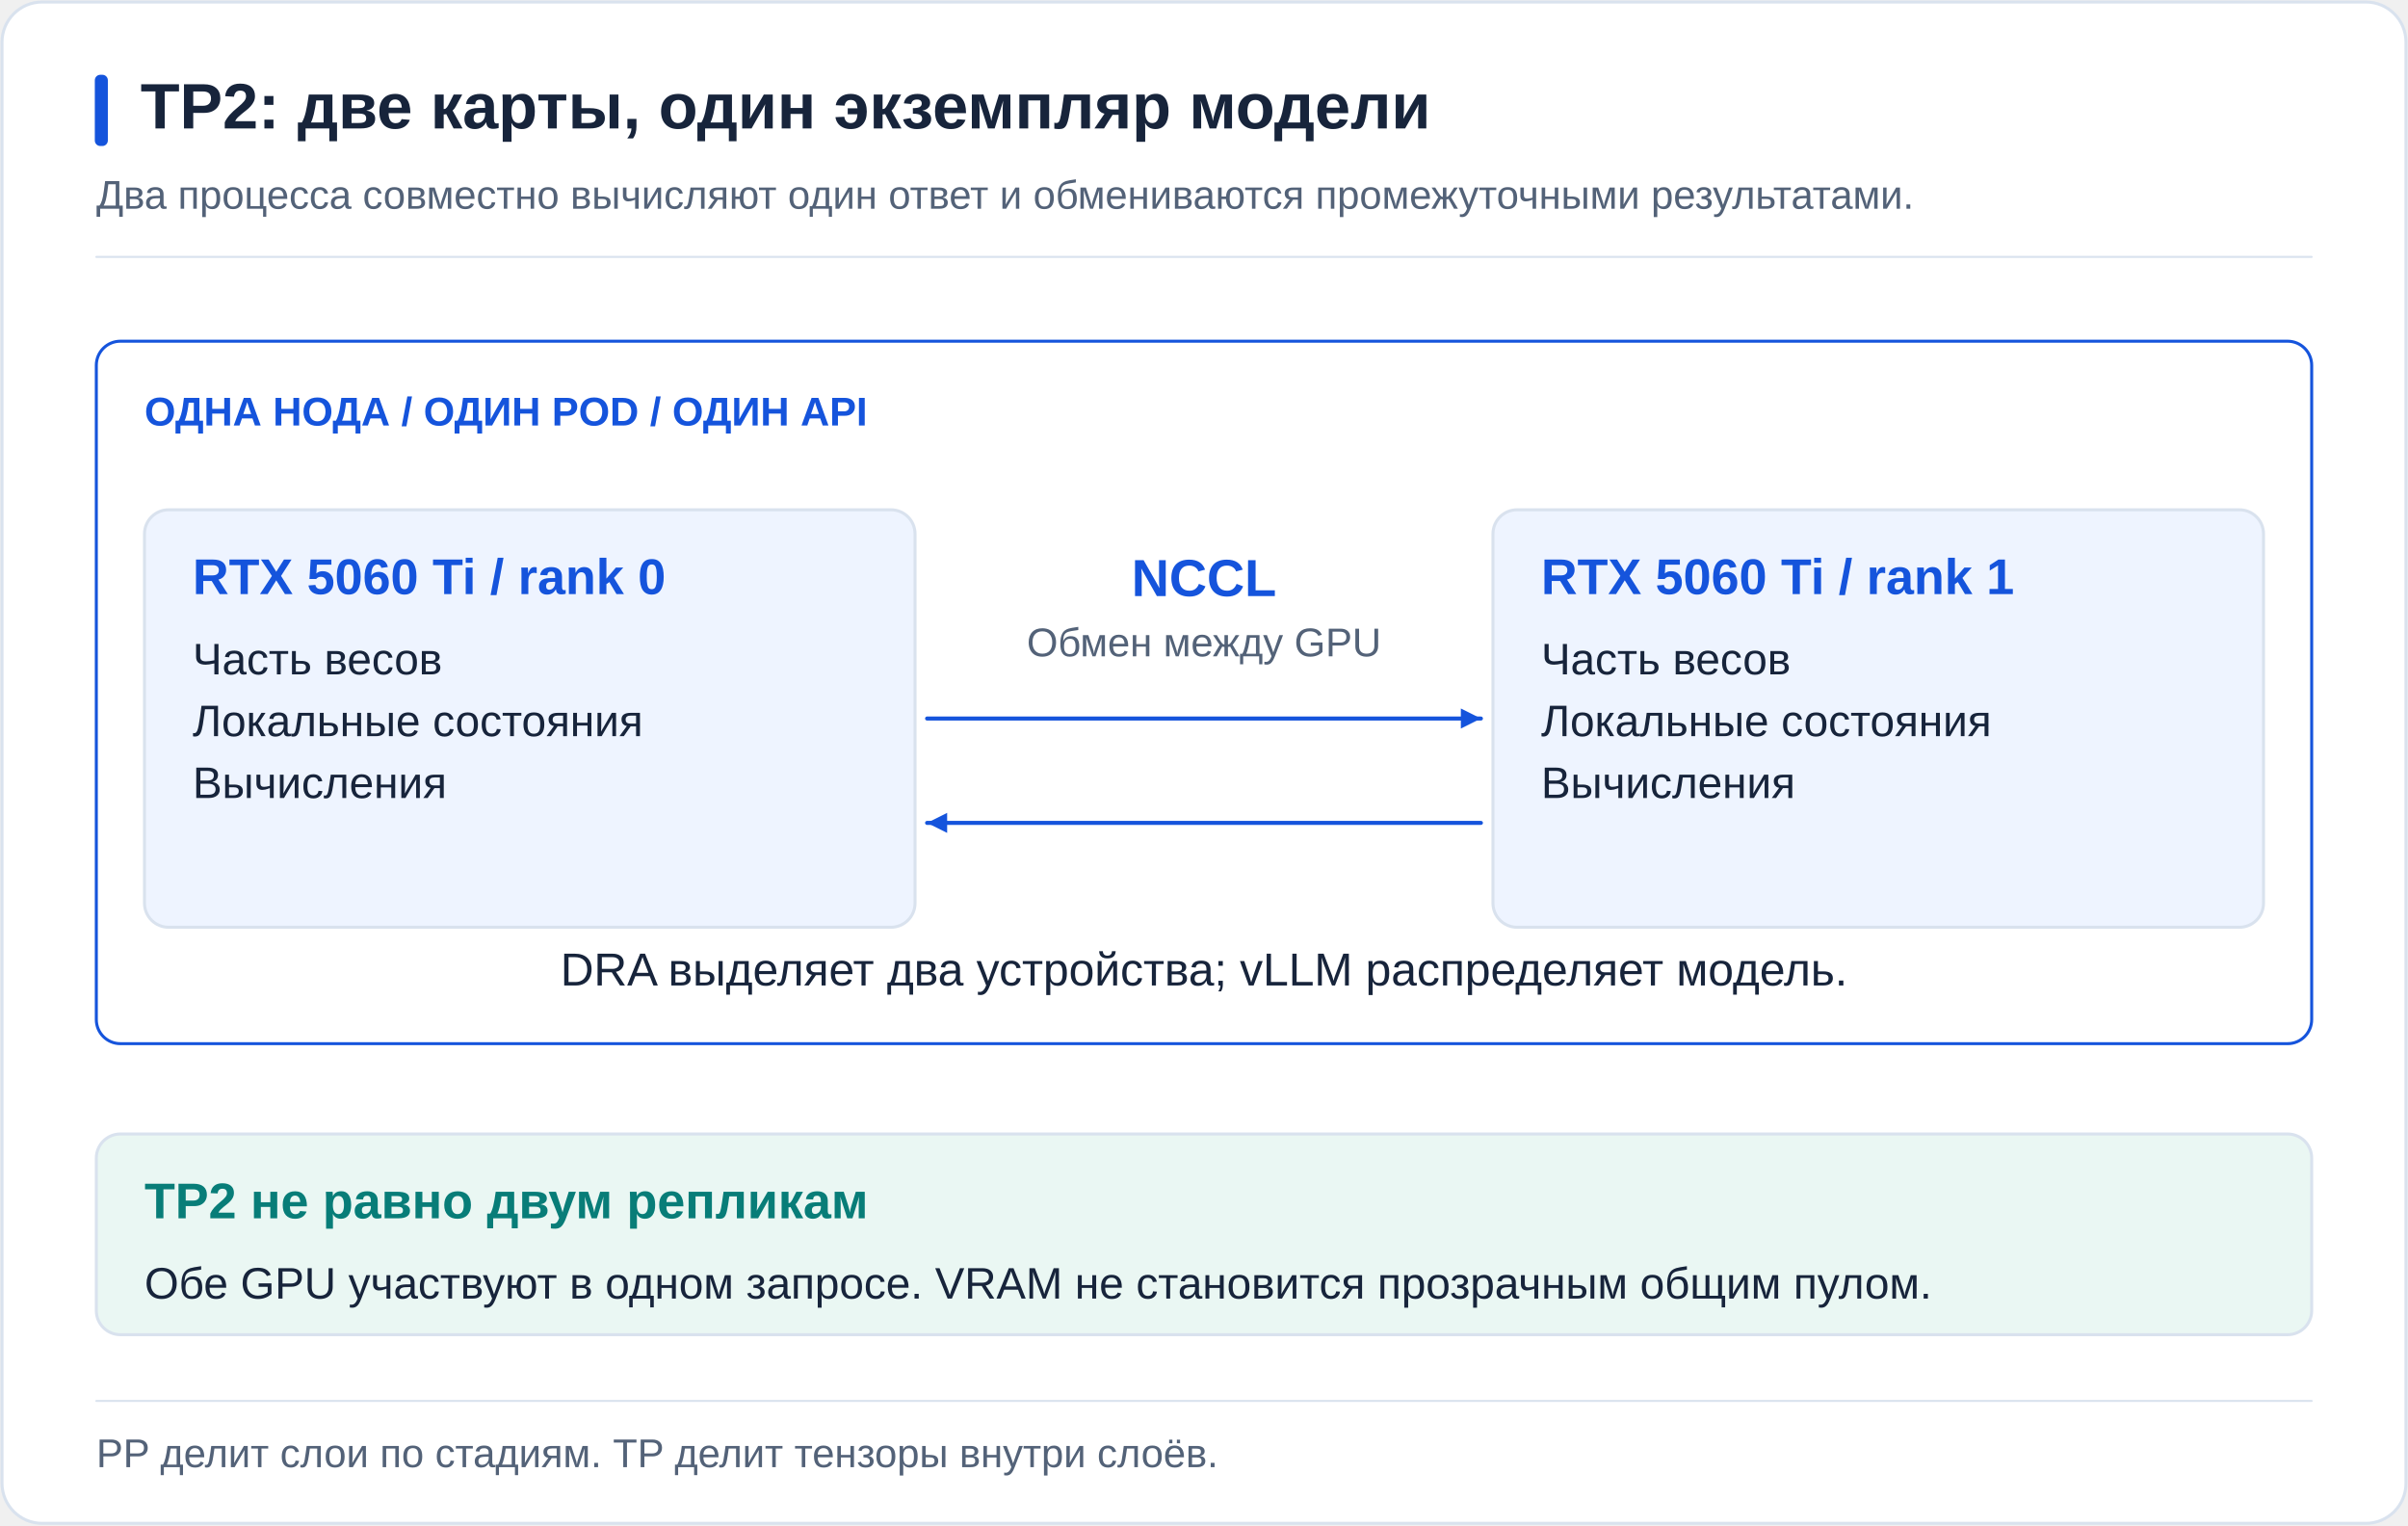
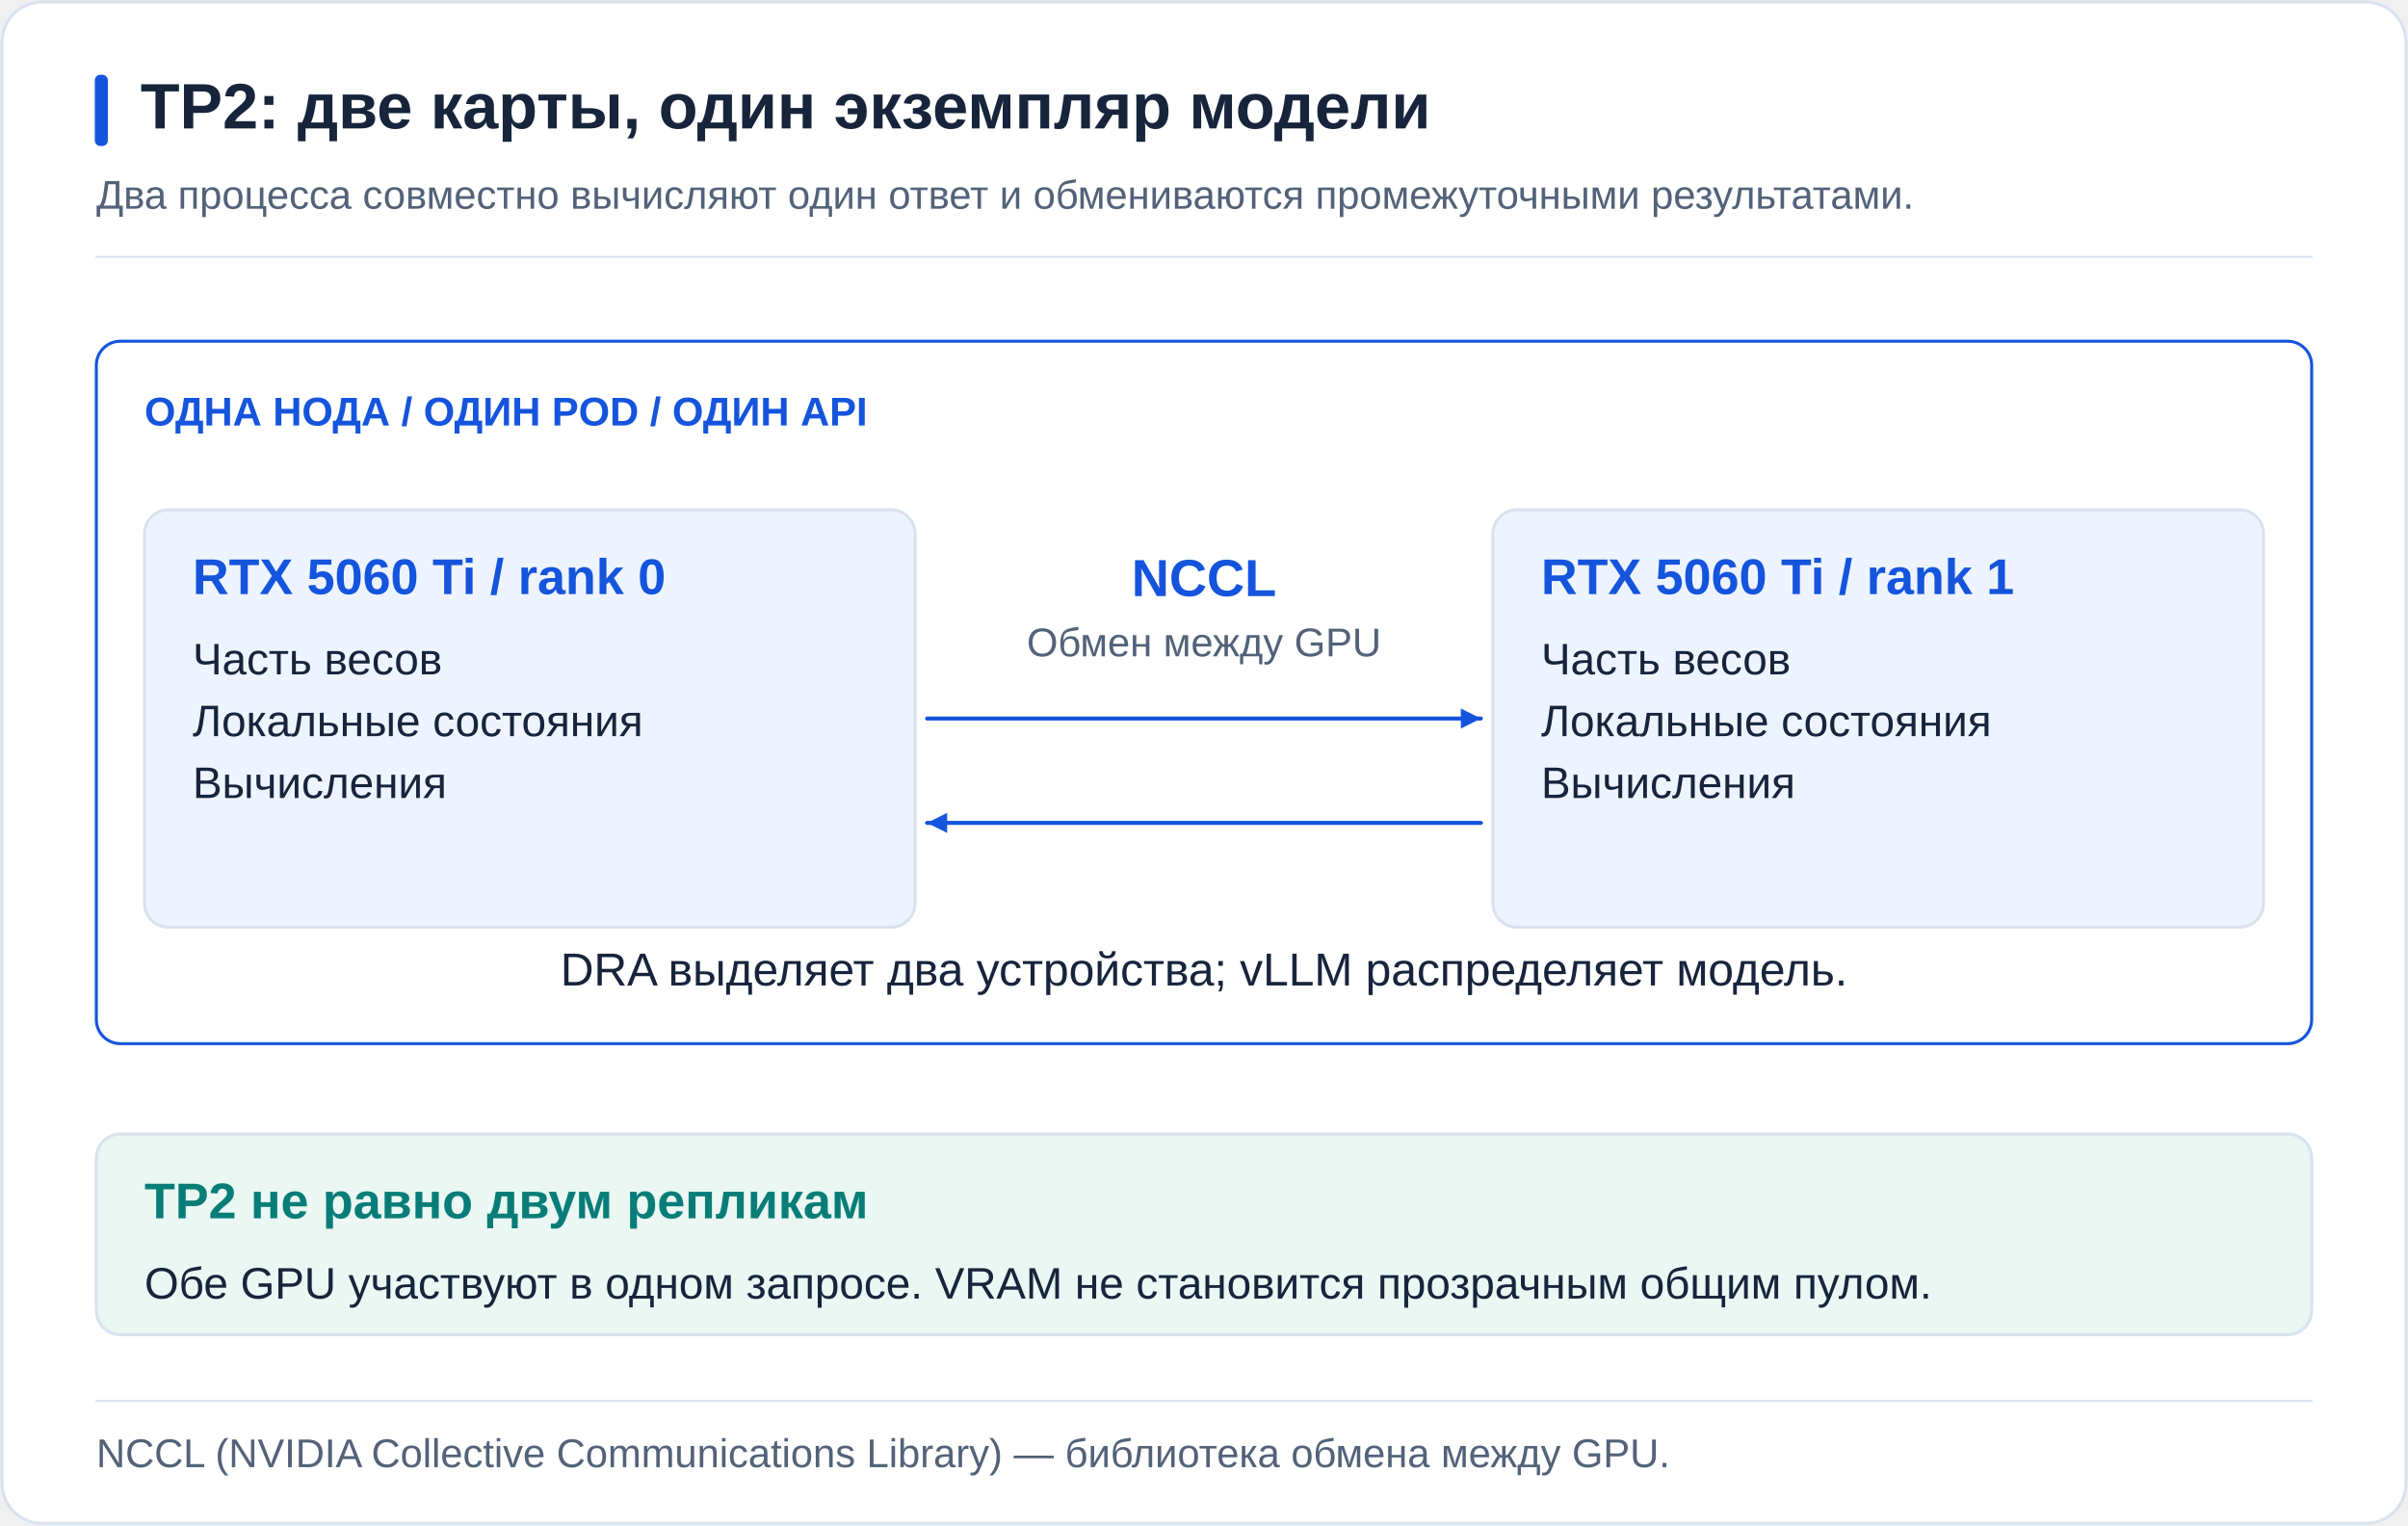
<svg xmlns="http://www.w3.org/2000/svg" width="1200" height="760" viewBox="0 0 1200 760" role="img" aria-labelledby="title desc" data-design="hardfest-v2">
  <defs>
    <marker id="arrow-1554dc" viewBox="0 0 10 10" refX="10" refY="5" markerWidth="10" markerHeight="10" markerUnits="userSpaceOnUse" orient="auto">
      <path d="M0 0 L10 5 L0 10 Z" fill="#1554dc" />
    </marker>
    <marker id="arrow-087d78" viewBox="0 0 10 10" refX="10" refY="5" markerWidth="10" markerHeight="10" markerUnits="userSpaceOnUse" orient="auto">
      <path d="M0 0 L10 5 L0 10 Z" fill="#087d78" />
    </marker>
    <marker id="arrow-7041b8" viewBox="0 0 10 10" refX="10" refY="5" markerWidth="10" markerHeight="10" markerUnits="userSpaceOnUse" orient="auto">
      <path d="M0 0 L10 5 L0 10 Z" fill="#7041b8" />
    </marker>
    <marker id="arrow-536278" viewBox="0 0 10 10" refX="10" refY="5" markerWidth="10" markerHeight="10" markerUnits="userSpaceOnUse" orient="auto">
      <path d="M0 0 L10 5 L0 10 Z" fill="#536278" />
    </marker>
  </defs>
  <style>text{font-family:Arial,Helvetica,sans-serif;font-variant-numeric:tabular-nums}.formula{font-family:"DejaVu Sans Mono",Menlo,Consolas,monospace}</style>
  <rect x="1" y="1" width="1198" height="758" rx="20" fill="#ffffff" stroke="#d9e2ee" stroke-width="1.5" />
  <rect x="48" y="38" width="5" height="34" rx="2" fill="#1554dc" stroke="#1554dc" stroke-width="1.5" />
  <text x="70" y="64" font-size="32" fill="#17243b" text-anchor="start" font-weight="700" data-max-width="1082">
    <tspan x="70" dy="0">TP2: две карты, один экземпляр модели</tspan>
  </text>
  <text x="48" y="104" font-size="20" fill="#536278" text-anchor="start" data-max-width="1104">
    <tspan x="48" dy="0">Два процесса совместно вычисляют один ответ и обмениваются промежуточными результатами.</tspan>
  </text>
  <path d="M48 128 H1152" fill="none" stroke="#d9e2ee" stroke-width="1" stroke-linejoin="round" stroke-linecap="round" />
  <rect x="48" y="170" width="1104" height="350" rx="12" fill="#ffffff" stroke="#1554dc" stroke-width="1.5" />
  <text x="72" y="212" font-size="20" fill="#1554dc" text-anchor="start" font-weight="700">
    <tspan x="72" dy="0">ОДНА НОДА / ОДИН POD / ОДИН API</tspan>
  </text>
  <rect x="72" y="254" width="384" height="208" rx="12" fill="#eef4ff" stroke="#d9e2ee" stroke-width="1.5" data-node="true" />
  <text x="96" y="296" font-size="25" fill="#1554dc" text-anchor="start" font-weight="700" data-max-width="336">
    <tspan x="96" dy="0">RTX 5060 Ti / rank 0</tspan>
  </text>
  <text x="96" y="336" font-size="22" fill="#17243b" text-anchor="start" data-max-width="336">
    <tspan x="96" dy="0">Часть весов</tspan>
    <tspan x="96" dy="30.8">Локальные состояния</tspan>
    <tspan x="96" dy="30.8">Вычисления</tspan>
  </text>
  <rect x="744" y="254" width="384" height="208" rx="12" fill="#eef4ff" stroke="#d9e2ee" stroke-width="1.5" data-node="true" />
  <text x="768" y="296" font-size="25" fill="#1554dc" text-anchor="start" font-weight="700" data-max-width="336">
    <tspan x="768" dy="0">RTX 5060 Ti / rank 1</tspan>
  </text>
  <text x="768" y="336" font-size="22" fill="#17243b" text-anchor="start" data-max-width="336">
    <tspan x="768" dy="0">Часть весов</tspan>
    <tspan x="768" dy="30.8">Локальные состояния</tspan>
    <tspan x="768" dy="30.8">Вычисления</tspan>
  </text>
  <text x="600" y="297" font-size="26" fill="#1554dc" text-anchor="middle" font-weight="700">
    <tspan x="600" dy="0">NCCL</tspan>
  </text>
  <text x="600" y="327" font-size="20" fill="#536278" text-anchor="middle">
    <tspan x="600" dy="0">Обмен между GPU</tspan>
  </text>
  <path d="M462 358.0 L738 358.0" fill="none" stroke="#1554dc" stroke-width="2" stroke-linejoin="round" stroke-linecap="round" marker-end="url(#arrow-1554dc)" data-connector="true" />
  <path d="M738 410.0 L462 410.0" fill="none" stroke="#1554dc" stroke-width="2" stroke-linejoin="round" stroke-linecap="round" marker-end="url(#arrow-1554dc)" data-connector="true" />
  <text x="600" y="491" font-size="23" fill="#17243b" text-anchor="middle">
    <tspan x="600" dy="0">DRA выделяет два устройства; vLLM распределяет модель.</tspan>
  </text>
  <rect x="48" y="565" width="1104" height="100" rx="12" fill="#eaf7f3" stroke="#d9e2ee" stroke-width="1.5" data-node="true" />
  <text x="72" y="607" font-size="25" fill="#087d78" text-anchor="start" font-weight="700" data-max-width="1056">
    <tspan x="72" dy="0">TP2 не равно двум репликам</tspan>
  </text>
  <text x="72" y="647" font-size="22" fill="#17243b" text-anchor="start" data-max-width="1056">
    <tspan x="72" dy="0">Обе GPU участвуют в одном запросе. VRAM не становится прозрачным общим пулом.</tspan>
  </text>
  <path d="M48 698 H1152" fill="none" stroke="#d9e2ee" stroke-width="1" stroke-linejoin="round" stroke-linecap="round" />
  <text x="48" y="731" font-size="20" fill="#536278" text-anchor="start" data-max-width="1104">
-     <tspan x="48" dy="0">PP делит слои по стадиям. TP делит тензоры внутри слоёв.</tspan>
+     <tspan x="48" dy="0">NCCL (NVIDIA Collective Communications Library) — библиотека обмена между GPU.</tspan>
  </text>
</svg>
